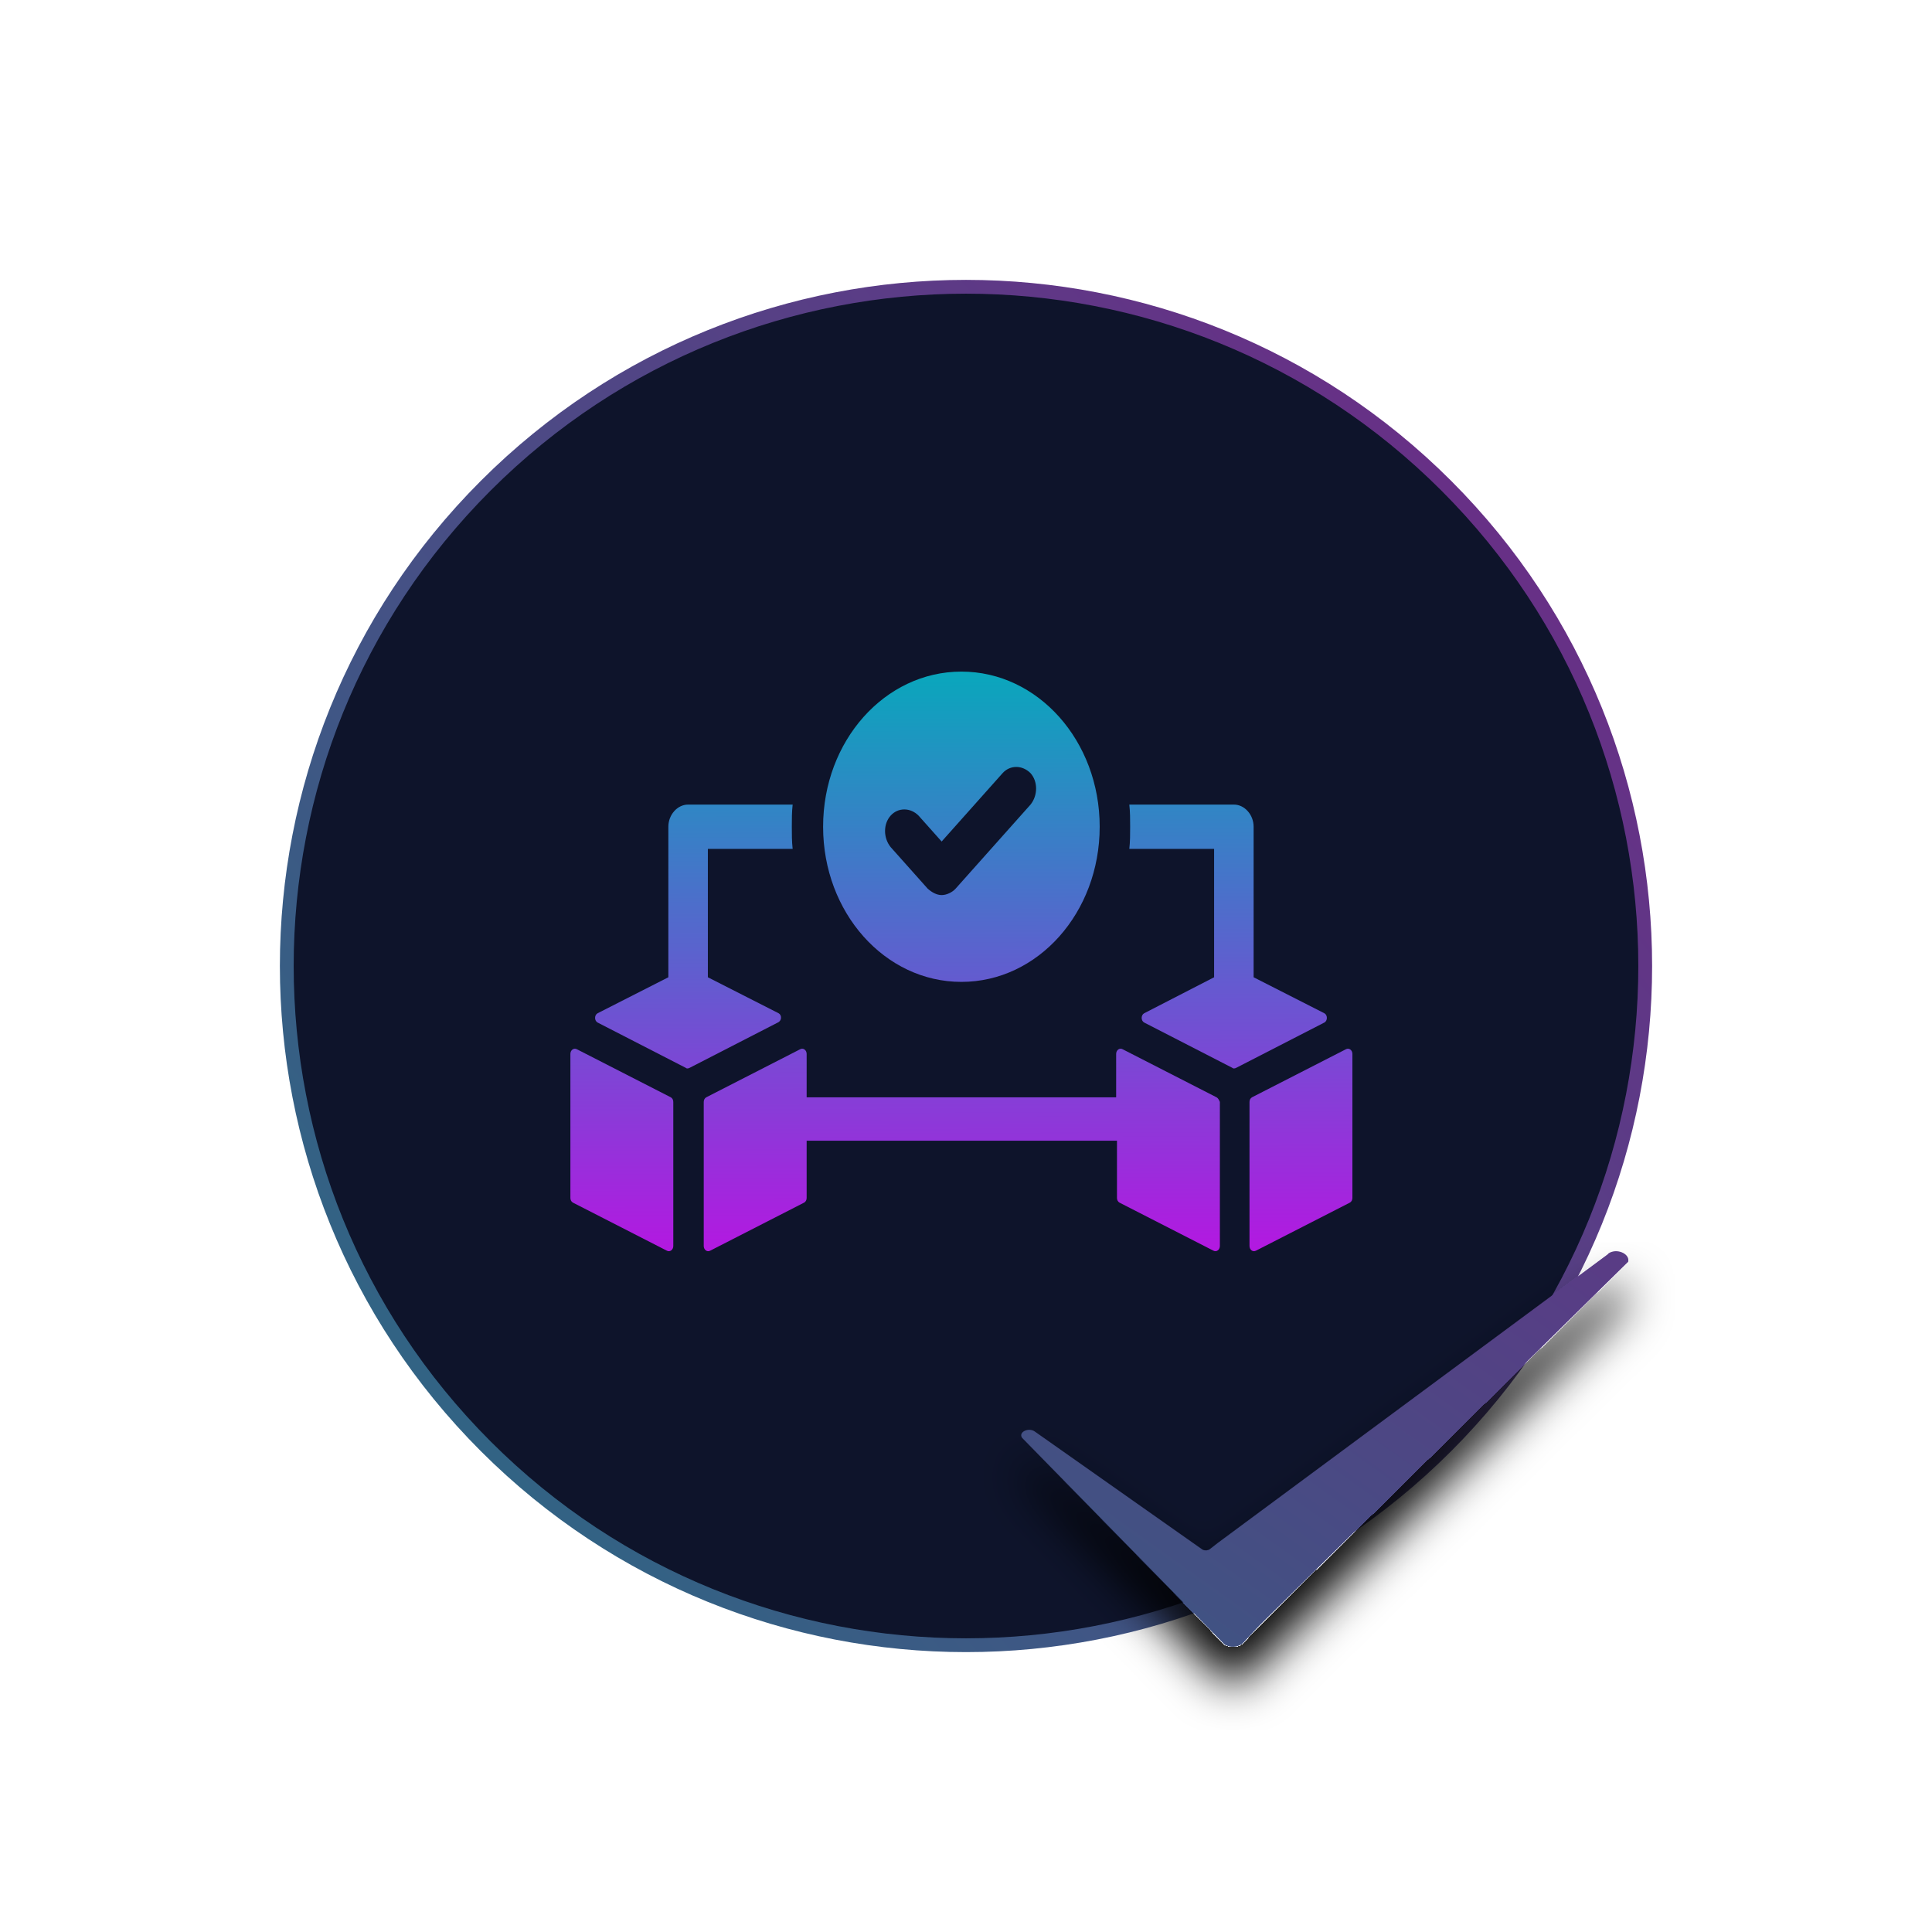
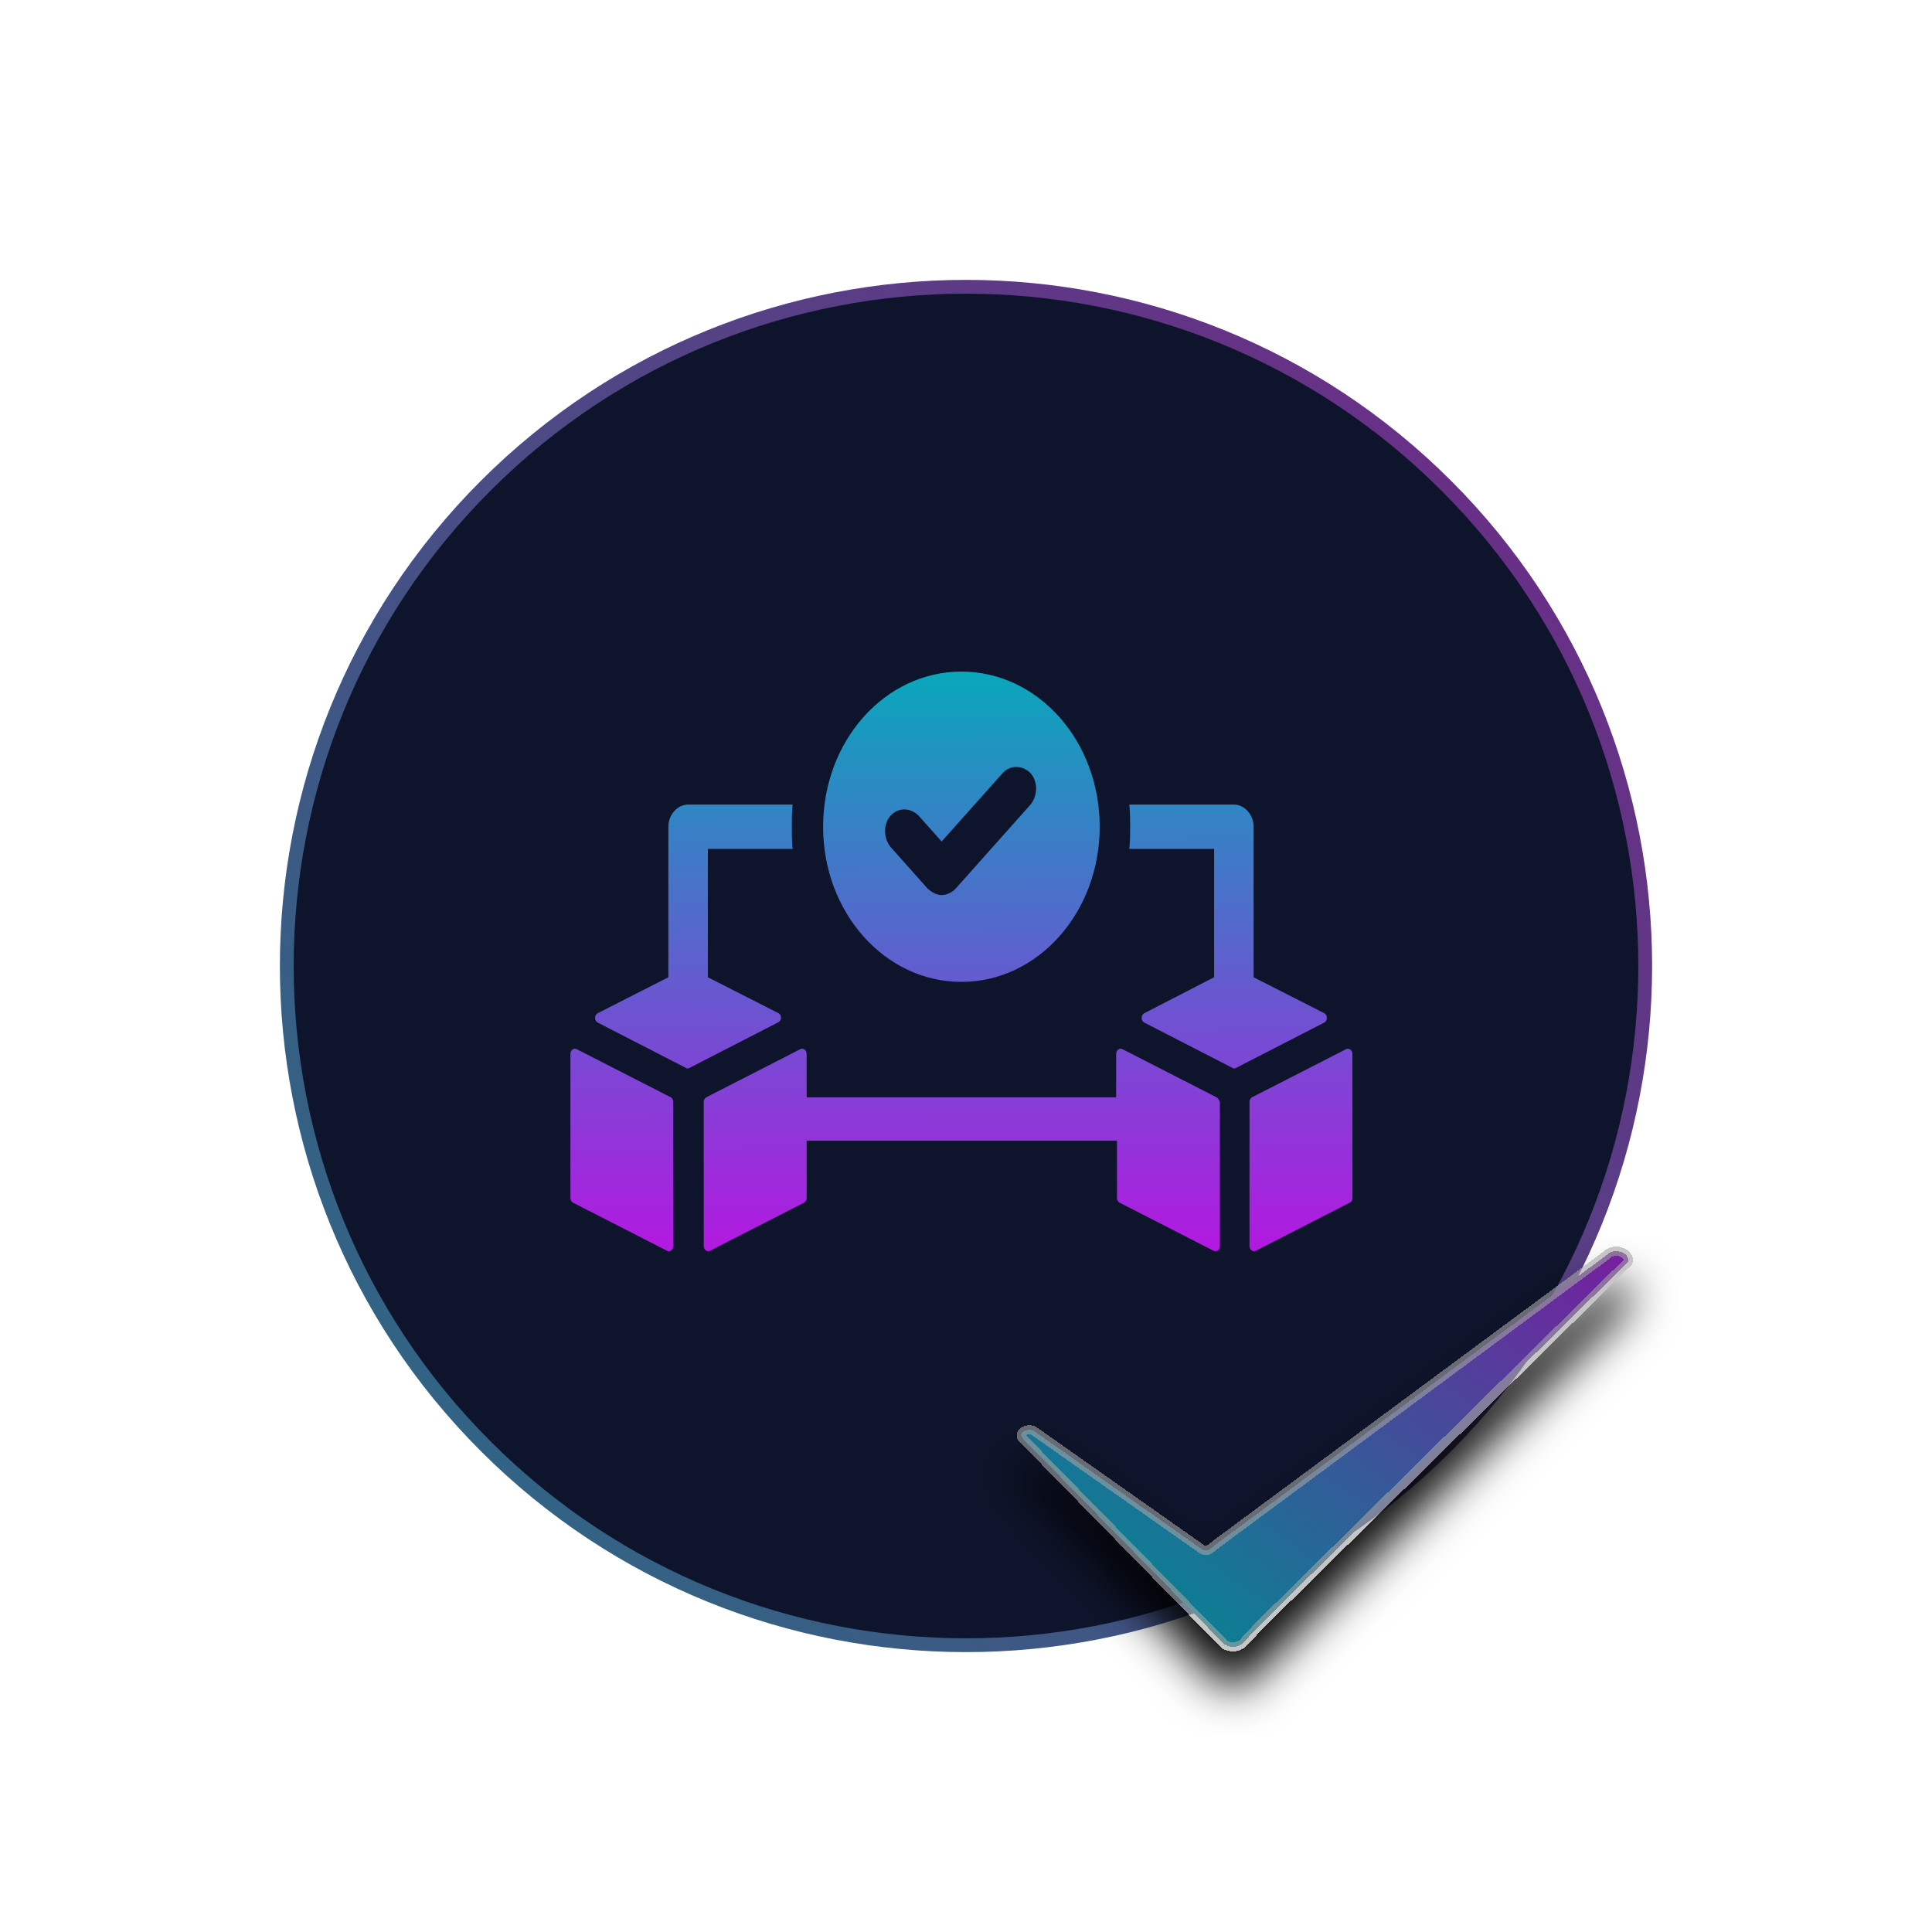
<svg xmlns="http://www.w3.org/2000/svg" width="210" height="210" viewBox="0 0 210 210" fill="none">
  <path d="M52.795 157.204C23.964 128.373 23.964 81.627 52.795 52.795C81.627 23.964 128.373 23.964 157.204 52.795C186.036 81.627 186.036 128.373 157.204 157.204C128.373 186.036 81.627 186.036 52.795 157.204Z" fill="#0E142B" stroke="url(#paint0_linear_159_141)" stroke-width="1.5" />
  <path d="M72.916 119.274L62.716 114.054C62.358 113.854 62 114.155 62 114.556V130.215C62 130.415 62.089 130.616 62.269 130.717L72.469 135.936C72.826 136.137 73.184 135.836 73.184 135.434L73.184 119.776C73.184 119.575 73.095 119.374 72.916 119.274Z" fill="url(#paint1_linear_159_141)" />
  <path d="M84.637 110.139L76.942 106.225L76.942 92.272H86.158C86.068 91.469 86.068 90.666 86.068 89.863C86.068 89.06 86.068 88.257 86.158 87.454H74.794C73.631 87.454 72.647 88.558 72.647 89.863V106.225L64.952 110.139C64.594 110.34 64.594 110.942 64.952 111.143L74.526 116.062C74.615 116.162 74.794 116.162 74.973 116.062L84.547 111.143C84.994 110.942 84.995 110.34 84.637 110.139Z" fill="url(#paint2_linear_159_141)" />
  <path d="M146.284 114.054L136.084 119.273C135.905 119.374 135.816 119.575 135.816 119.775V135.434C135.816 135.836 136.174 136.137 136.532 135.936L146.731 130.717C146.91 130.616 147 130.415 147 130.215L147 114.556C147 114.154 146.642 113.853 146.284 114.054Z" fill="url(#paint3_linear_159_141)" />
  <path d="M143.957 110.139L136.263 106.225V89.863C136.263 88.558 135.279 87.454 134.115 87.454H122.752C122.842 88.257 122.842 89.06 122.842 89.863C122.842 90.666 122.842 91.469 122.752 92.272H131.968V106.225L124.363 110.139C124.005 110.34 124.005 110.943 124.363 111.143L133.936 116.062C134.026 116.162 134.205 116.162 134.384 116.062L143.957 111.143C144.315 110.942 144.315 110.34 143.957 110.139Z" fill="url(#paint4_linear_159_141)" />
  <path d="M132.237 119.274L122.037 114.054C121.679 113.854 121.321 114.155 121.321 114.556V119.274H87.679V114.556C87.679 114.155 87.321 113.854 86.963 114.054L76.763 119.274C76.584 119.374 76.494 119.575 76.494 119.776V135.434C76.494 135.836 76.852 136.137 77.21 135.936L87.41 130.717C87.589 130.616 87.679 130.415 87.679 130.215V123.992H121.41V130.215C121.41 130.415 121.5 130.616 121.679 130.717L131.879 135.936C132.237 136.137 132.595 135.836 132.595 135.434L132.594 119.776C132.505 119.575 132.415 119.374 132.237 119.274Z" fill="url(#paint5_linear_159_141)" />
  <path d="M104.5 106.727C112.821 106.727 119.531 99.198 119.531 89.863C119.531 80.528 112.821 73 104.5 73C96.179 73 89.468 80.528 89.468 89.863C89.468 99.198 96.179 106.727 104.5 106.727ZM96.805 88.659C97.611 87.755 98.953 87.755 99.847 88.659L102.353 91.469L108.974 84.041C109.779 83.138 111.121 83.138 112.016 84.041C112.821 84.945 112.821 86.451 112.016 87.454L103.874 96.589C103.516 96.99 102.89 97.291 102.353 97.291C101.816 97.291 101.279 96.99 100.832 96.589L96.806 92.072C96 91.068 96 89.562 96.805 88.659Z" fill="url(#paint6_linear_159_141)" />
  <g filter="url(#filter0_d_159_141)">
-     <path d="M174.991 136.147C174.883 136.198 174.803 136.258 174.764 136.327L159.16 147.878L156.544 149.815L132.379 167.704C132.132 167.887 131.747 168.198 131.507 168.386C131.323 168.531 131.01 168.568 130.766 168.465C130.724 168.447 130.687 168.425 130.653 168.401L112.472 155.596C111.804 155.126 110.689 155.657 111.082 156.262C111.088 156.272 111.095 156.281 111.102 156.291L133.022 178.67C133.067 178.733 133.175 178.798 133.32 178.862C133.96 179.141 134.763 178.974 135.144 178.561C135.883 177.76 136.617 176.956 137.406 176.179L160.25 153.649L176.977 137.152C177.187 136.36 175.937 135.695 174.99 136.147L174.991 136.147Z" fill="url(#paint7_linear_159_141)" />
+     <path d="M174.991 136.147C174.883 136.198 174.803 136.258 174.764 136.327L159.16 147.878L156.544 149.815L132.379 167.704C132.132 167.887 131.747 168.198 131.507 168.386C131.323 168.531 131.01 168.568 130.766 168.465C130.724 168.447 130.687 168.425 130.653 168.401L112.472 155.596C111.804 155.126 110.689 155.657 111.082 156.262C111.088 156.272 111.095 156.281 111.102 156.291L133.022 178.67C133.067 178.733 133.175 178.798 133.32 178.862C133.96 179.141 134.763 178.974 135.144 178.561C135.883 177.76 136.617 176.956 137.406 176.179L160.25 153.649L176.977 137.152C177.187 136.36 175.937 135.695 174.99 136.147L174.991 136.147Z" fill="url(#paint7_linear_159_141)" shape-rendering="crispEdges" />
+     <path d="M174.991 136.147C174.883 136.198 174.803 136.258 174.764 136.327L159.16 147.878L156.544 149.815L132.379 167.704C132.132 167.887 131.747 168.198 131.507 168.386C131.323 168.531 131.01 168.568 130.766 168.465C130.724 168.447 130.687 168.425 130.653 168.401L112.472 155.596C111.804 155.126 110.689 155.657 111.082 156.262C111.088 156.272 111.095 156.281 111.102 156.291L133.022 178.67C133.067 178.733 133.175 178.798 133.32 178.862C133.96 179.141 134.763 178.974 135.144 178.561C135.883 177.76 136.617 176.956 137.406 176.179L160.25 153.649L176.977 137.152C177.187 136.36 175.937 135.695 174.99 136.147L174.991 136.147Z" stroke="#A3A3A3" stroke-opacity="0.61" shape-rendering="crispEdges" />
  </g>
  <defs>
-     <filter id="filter0_d_159_141" x="106" y="135" width="76" height="53" filterUnits="userSpaceOnUse" color-interpolation-filters="sRGB">
+     <filter id="filter0_d_159_141" x="105.5" y="134.5" width="77.002" height="54" filterUnits="userSpaceOnUse" color-interpolation-filters="sRGB">
      <feFlood flood-opacity="0" result="BackgroundImageFix" />
      <feColorMatrix in="SourceAlpha" type="matrix" values="0 0 0 0 0 0 0 0 0 0 0 0 0 0 0 0 0 0 127 0" result="hardAlpha" />
      <feOffset dy="4" />
      <feGaussianBlur stdDeviation="2.5" />
      <feComposite in2="hardAlpha" operator="out" />
      <feColorMatrix type="matrix" values="0 0 0 0 0 0 0 0 0 0 0 0 0 0 0 0 0 0 0.98 0" />
      <feBlend mode="normal" in2="BackgroundImageFix" result="effect1_dropShadow_159_141" />
      <feBlend mode="normal" in="SourceGraphic" in2="effect1_dropShadow_159_141" result="shape" />
    </filter>
    <linearGradient id="paint0_linear_159_141" x1="3.605" y1="217.146" x2="230.85" y2="31.155" gradientUnits="userSpaceOnUse">
      <stop stop-color="#177D83" />
      <stop offset="1" stop-color="#801887" />
    </linearGradient>
    <linearGradient id="paint1_linear_159_141" x1="104.692" y1="73" x2="104.878" y2="146.749" gradientUnits="userSpaceOnUse">
      <stop stop-color="#09A7BC" />
      <stop offset="1" stop-color="#D000E7" />
    </linearGradient>
    <linearGradient id="paint2_linear_159_141" x1="104.692" y1="73" x2="104.878" y2="146.749" gradientUnits="userSpaceOnUse">
      <stop stop-color="#09A7BC" />
      <stop offset="1" stop-color="#D000E7" />
    </linearGradient>
    <linearGradient id="paint3_linear_159_141" x1="104.692" y1="73" x2="104.878" y2="146.749" gradientUnits="userSpaceOnUse">
      <stop stop-color="#09A7BC" />
      <stop offset="1" stop-color="#D000E7" />
    </linearGradient>
    <linearGradient id="paint4_linear_159_141" x1="104.692" y1="73" x2="104.878" y2="146.749" gradientUnits="userSpaceOnUse">
      <stop stop-color="#09A7BC" />
      <stop offset="1" stop-color="#D000E7" />
    </linearGradient>
    <linearGradient id="paint5_linear_159_141" x1="104.692" y1="73" x2="104.878" y2="146.749" gradientUnits="userSpaceOnUse">
      <stop stop-color="#09A7BC" />
      <stop offset="1" stop-color="#D000E7" />
    </linearGradient>
    <linearGradient id="paint6_linear_159_141" x1="104.692" y1="73" x2="104.878" y2="146.749" gradientUnits="userSpaceOnUse">
      <stop stop-color="#09A7BC" />
      <stop offset="1" stop-color="#D000E7" />
    </linearGradient>
-     <linearGradient id="paint7_linear_159_141" x1="174.324" y1="137.654" x2="141.205" y2="184.012" gradientUnits="userSpaceOnUse">
-       <stop stop-color="#593C85" />
-       <stop offset="1" stop-color="#415283" />
+     <linearGradient id="paint7_linear_159_141" x1="179" y1="133.5" x2="141.739" y2="184.639" gradientUnits="userSpaceOnUse">
+       <stop stop-color="#7C19A0" />
+       <stop offset="1" stop-color="#0D7E94" />
    </linearGradient>
  </defs>
</svg>
